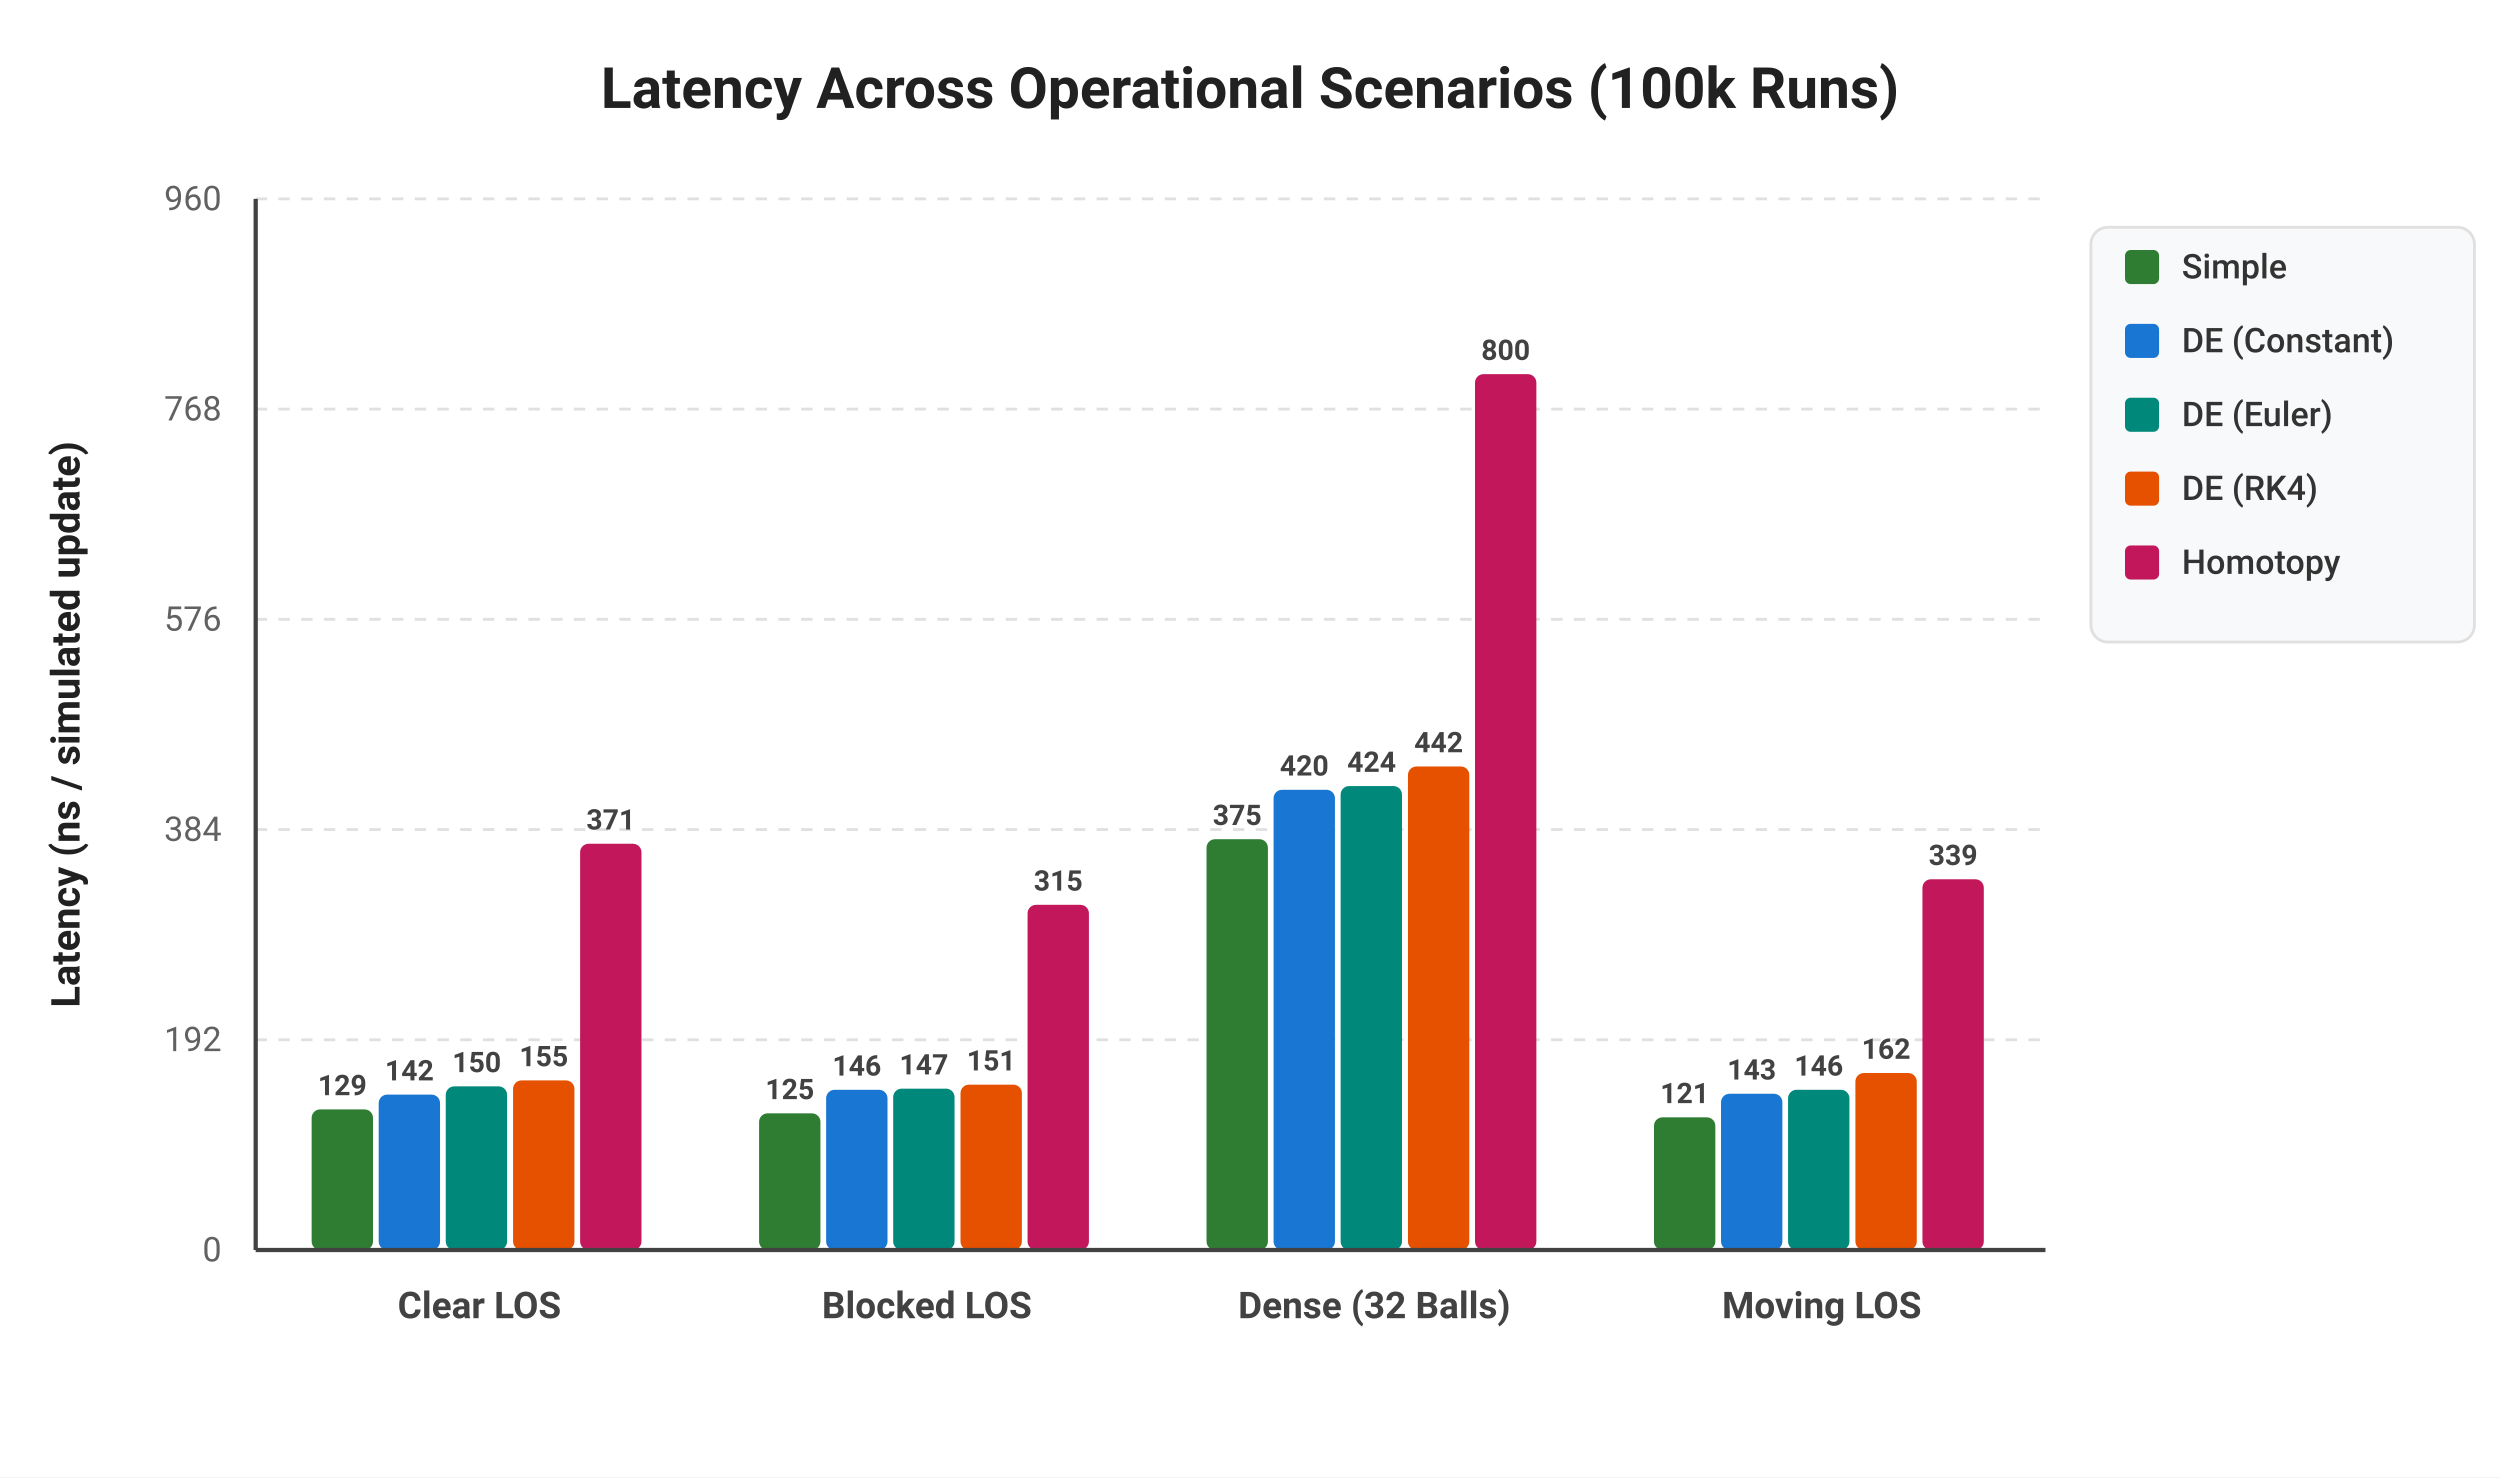
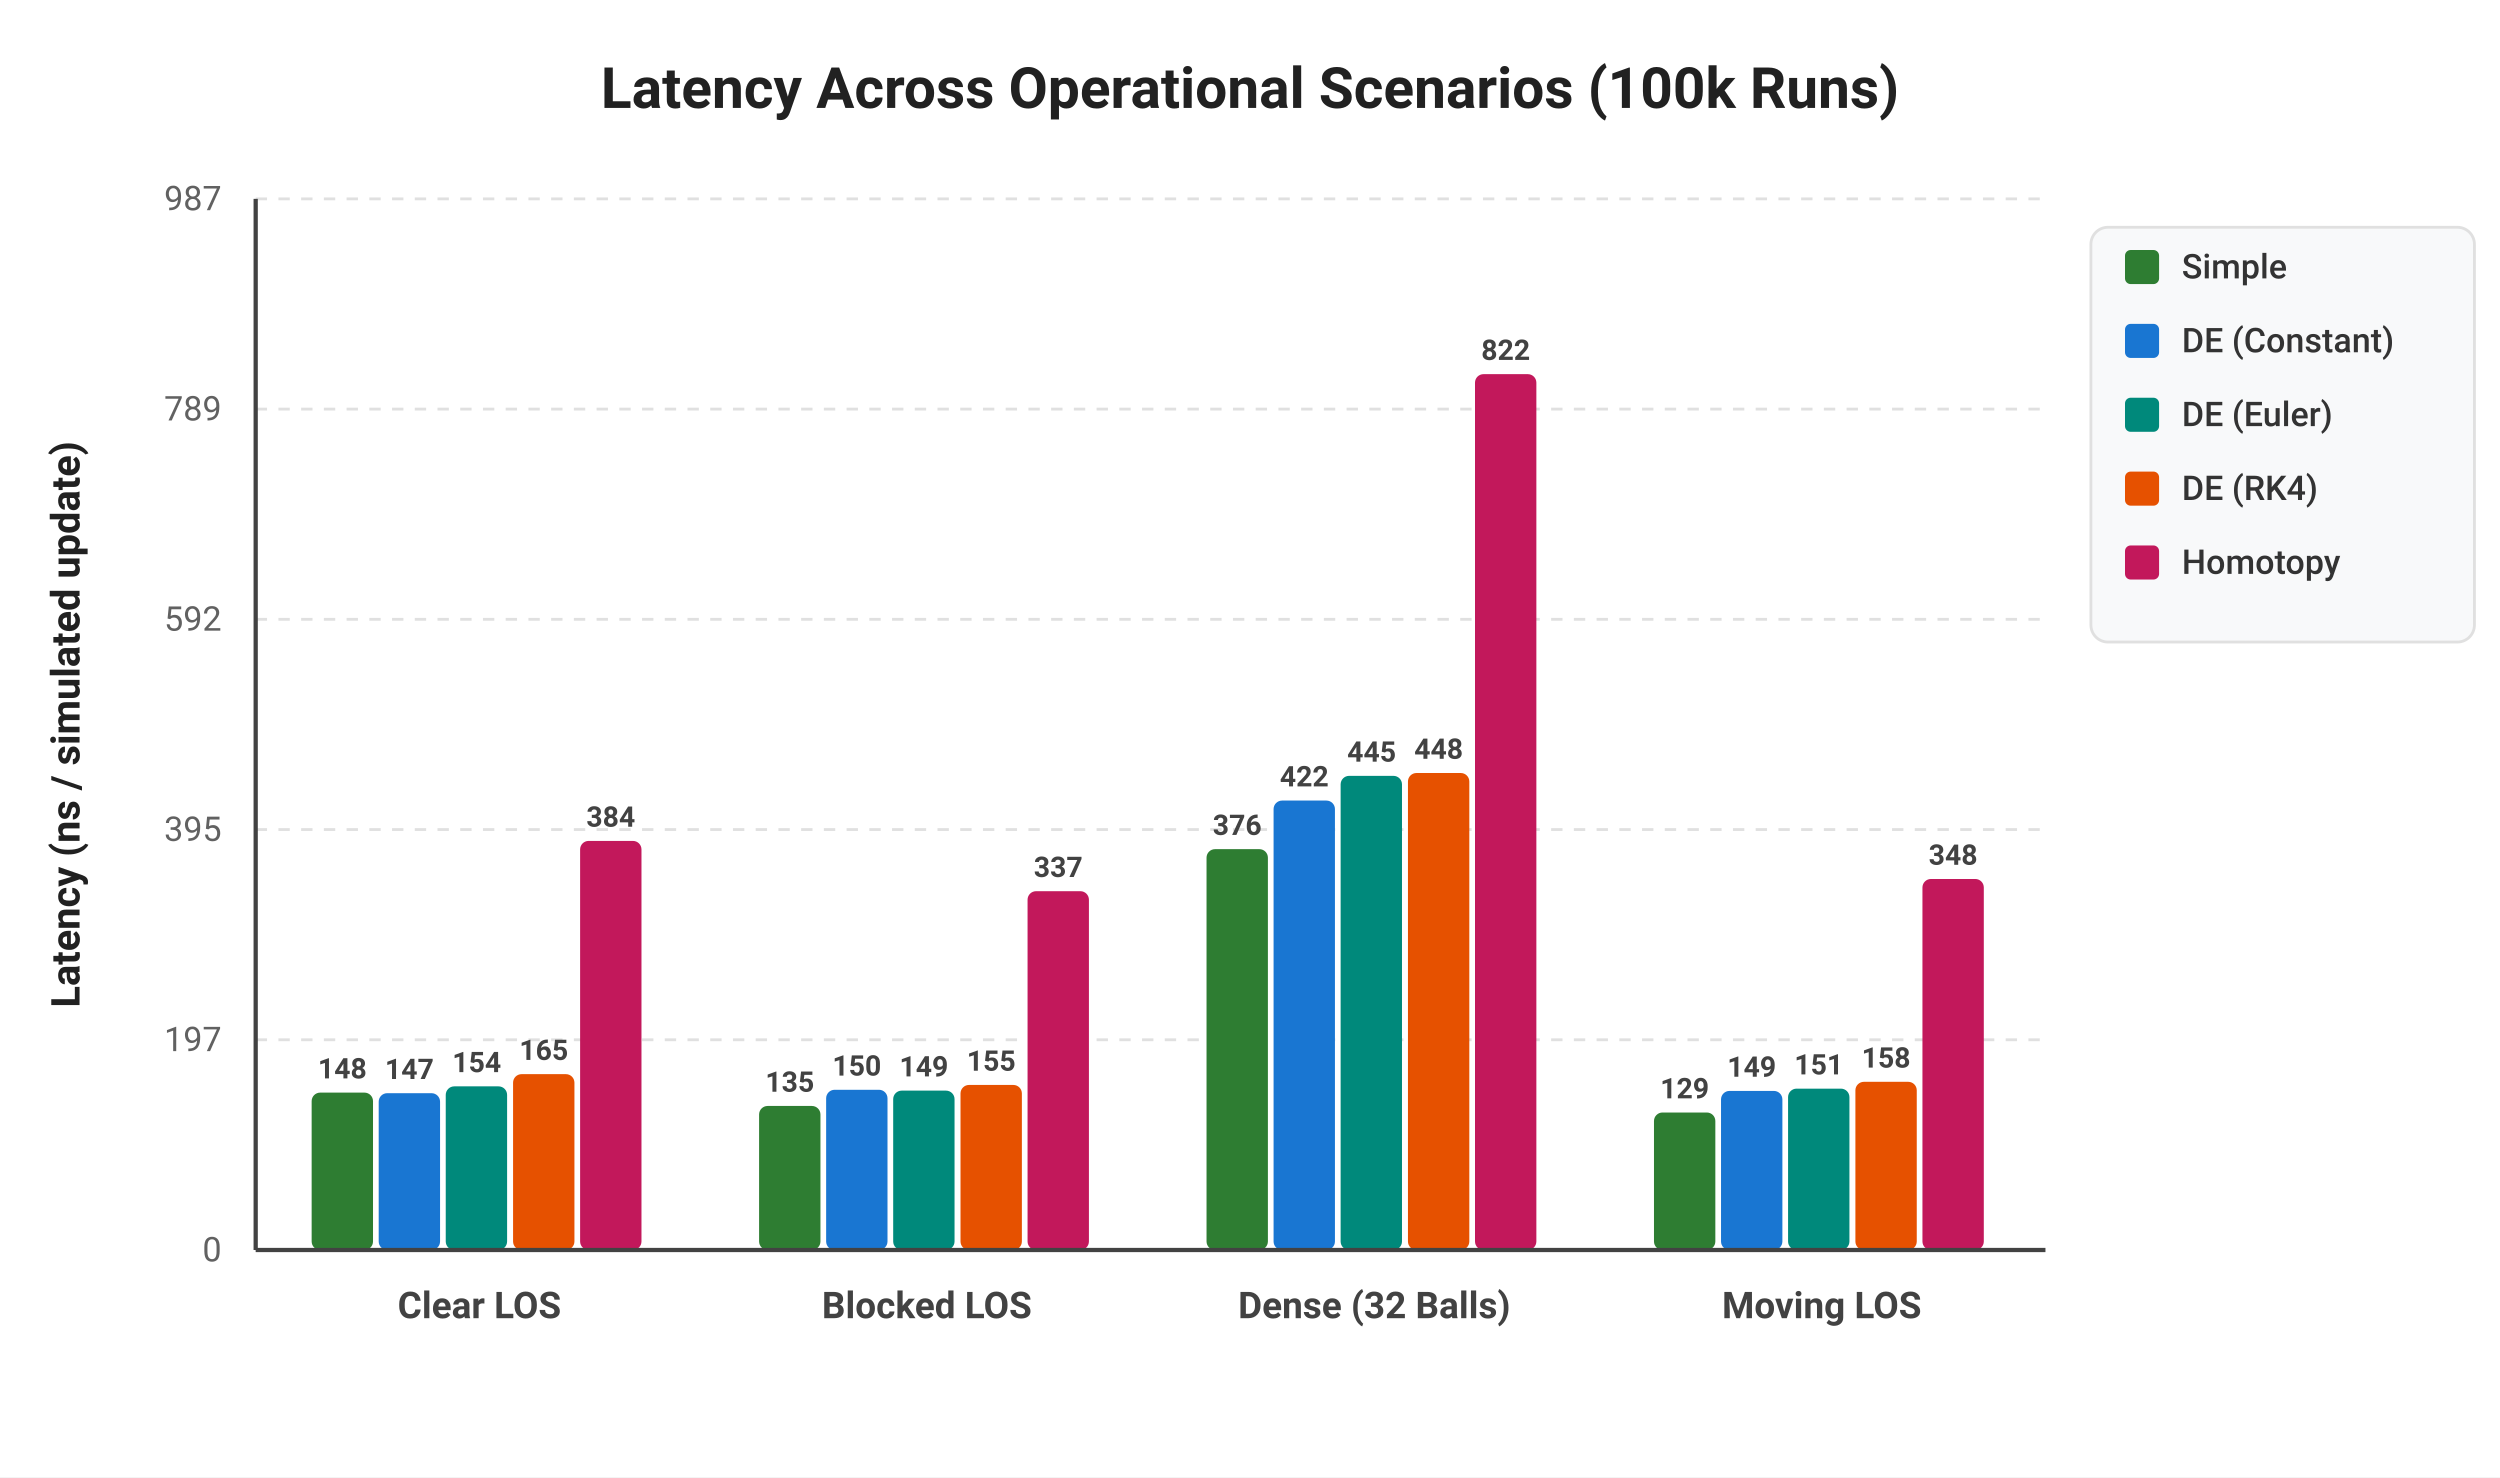
<svg xmlns="http://www.w3.org/2000/svg" width="880" height="520" viewBox="0 0 880 520" font-family="-apple-system, BlinkMacSystemFont, 'Segoe UI', Roboto, Helvetica, Arial, sans-serif">
  <rect width="100%" height="100%" fill="#FFFFFF" />
  <text x="440.0" y="38" text-anchor="middle" font-size="20" font-weight="bold" fill="#212121">Latency Across Operational Scenarios (100k Runs)</text>
  <line x1="90" y1="440.0" x2="720" y2="440.0" stroke="#E0E0E0" stroke-width="1" stroke-dasharray="4,4" />
  <text x="78" y="444.0" text-anchor="end" font-size="12" fill="#616161">0</text>
  <line x1="90" y1="366.0" x2="720" y2="366.0" stroke="#E0E0E0" stroke-width="1" stroke-dasharray="4,4" />
-   <text x="78" y="370.0" text-anchor="end" font-size="12" fill="#616161">192</text>
+   <text x="78" y="370.0" text-anchor="end" font-size="12" fill="#616161">197</text>
  <line x1="90" y1="292.0" x2="720" y2="292.0" stroke="#E0E0E0" stroke-width="1" stroke-dasharray="4,4" />
-   <text x="78" y="296.0" text-anchor="end" font-size="12" fill="#616161">384</text>
+   <text x="78" y="296.0" text-anchor="end" font-size="12" fill="#616161">395</text>
  <line x1="90" y1="218.0" x2="720" y2="218.0" stroke="#E0E0E0" stroke-width="1" stroke-dasharray="4,4" />
-   <text x="78" y="222.0" text-anchor="end" font-size="12" fill="#616161">576</text>
+   <text x="78" y="222.0" text-anchor="end" font-size="12" fill="#616161">592</text>
  <line x1="90" y1="144.0" x2="720" y2="144.0" stroke="#E0E0E0" stroke-width="1" stroke-dasharray="4,4" />
-   <text x="78" y="148.0" text-anchor="end" font-size="12" fill="#616161">768</text>
+   <text x="78" y="148.0" text-anchor="end" font-size="12" fill="#616161">789</text>
  <line x1="90" y1="70.0" x2="720" y2="70.0" stroke="#E0E0E0" stroke-width="1" stroke-dasharray="4,4" />
-   <text x="78" y="74.0" text-anchor="end" font-size="12" fill="#616161">960</text>
+   <text x="78" y="74.0" text-anchor="end" font-size="12" fill="#616161">987</text>
  <text x="168.75" y="464" text-anchor="middle" font-size="13" font-weight="600" fill="#424242">Clear LOS</text>
-   <rect x="109.7" y="390.5" width="21.6" height="49.5" rx="3" fill="#2E7D32" />
-   <text x="120.5" y="385.5" text-anchor="middle" font-size="10" font-weight="bold" fill="#424242">129</text>
-   <rect x="133.3" y="385.3" width="21.6" height="54.7" rx="3" fill="#1976D2" />
-   <text x="144.1" y="380.3" text-anchor="middle" font-size="10" font-weight="bold" fill="#424242">142</text>
+   <rect x="109.7" y="384.6" width="21.6" height="55.4" rx="3" fill="#2E7D32" />
+   <text x="120.5" y="379.6" text-anchor="middle" font-size="10" font-weight="bold" fill="#424242">148</text>
+   <rect x="133.3" y="384.8" width="21.6" height="55.2" rx="3" fill="#1976D2" />
+   <text x="144.1" y="379.8" text-anchor="middle" font-size="10" font-weight="bold" fill="#424242">147</text>
  <rect x="156.9" y="382.4" width="21.6" height="57.6" rx="3" fill="#00897B" />
-   <text x="167.8" y="377.4" text-anchor="middle" font-size="10" font-weight="bold" fill="#424242">150</text>
-   <rect x="180.6" y="380.3" width="21.6" height="59.7" rx="3" fill="#E65100" />
-   <text x="191.4" y="375.3" text-anchor="middle" font-size="10" font-weight="bold" fill="#424242">155</text>
-   <rect x="204.2" y="297.0" width="21.6" height="143.0" rx="3" fill="#C2185B" />
-   <text x="215.0" y="292.0" text-anchor="middle" font-size="10" font-weight="bold" fill="#424242">371</text>
+   <text x="167.8" y="377.4" text-anchor="middle" font-size="10" font-weight="bold" fill="#424242">154</text>
+   <rect x="180.6" y="378.1" width="21.6" height="61.9" rx="3" fill="#E65100" />
+   <text x="191.4" y="373.1" text-anchor="middle" font-size="10" font-weight="bold" fill="#424242">165</text>
+   <rect x="204.2" y="296.0" width="21.6" height="144.0" rx="3" fill="#C2185B" />
+   <text x="215.0" y="291.0" text-anchor="middle" font-size="10" font-weight="bold" fill="#424242">384</text>
  <text x="326.25" y="464" text-anchor="middle" font-size="13" font-weight="600" fill="#424242">Blocked LOS</text>
-   <rect x="267.2" y="391.9" width="21.6" height="48.1" rx="3" fill="#2E7D32" />
-   <text x="278.0" y="386.9" text-anchor="middle" font-size="10" font-weight="bold" fill="#424242">125</text>
+   <rect x="267.2" y="389.3" width="21.6" height="50.7" rx="3" fill="#2E7D32" />
+   <text x="278.0" y="384.3" text-anchor="middle" font-size="10" font-weight="bold" fill="#424242">135</text>
  <rect x="290.8" y="383.6" width="21.6" height="56.4" rx="3" fill="#1976D2" />
-   <text x="301.6" y="378.6" text-anchor="middle" font-size="10" font-weight="bold" fill="#424242">146</text>
-   <rect x="314.4" y="383.2" width="21.6" height="56.8" rx="3" fill="#00897B" />
-   <text x="325.2" y="378.2" text-anchor="middle" font-size="10" font-weight="bold" fill="#424242">147</text>
-   <rect x="338.1" y="381.8" width="21.6" height="58.2" rx="3" fill="#E65100" />
-   <text x="348.9" y="376.8" text-anchor="middle" font-size="10" font-weight="bold" fill="#424242">151</text>
-   <rect x="361.7" y="318.5" width="21.6" height="121.5" rx="3" fill="#C2185B" />
-   <text x="372.5" y="313.5" text-anchor="middle" font-size="10" font-weight="bold" fill="#424242">315</text>
+   <text x="301.6" y="378.6" text-anchor="middle" font-size="10" font-weight="bold" fill="#424242">150</text>
+   <rect x="314.4" y="383.9" width="21.6" height="56.1" rx="3" fill="#00897B" />
+   <text x="325.2" y="378.9" text-anchor="middle" font-size="10" font-weight="bold" fill="#424242">149</text>
+   <rect x="338.1" y="381.9" width="21.6" height="58.1" rx="3" fill="#E65100" />
+   <text x="348.9" y="376.9" text-anchor="middle" font-size="10" font-weight="bold" fill="#424242">155</text>
+   <rect x="361.7" y="313.7" width="21.6" height="126.3" rx="3" fill="#C2185B" />
+   <text x="372.5" y="308.7" text-anchor="middle" font-size="10" font-weight="bold" fill="#424242">337</text>
  <text x="483.75" y="464" text-anchor="middle" font-size="13" font-weight="600" fill="#424242">Dense (32 Balls)</text>
-   <rect x="424.7" y="295.4" width="21.6" height="144.6" rx="3" fill="#2E7D32" />
-   <text x="435.5" y="290.4" text-anchor="middle" font-size="10" font-weight="bold" fill="#424242">375</text>
-   <rect x="448.3" y="278.0" width="21.6" height="162.0" rx="3" fill="#1976D2" />
-   <text x="459.1" y="273.0" text-anchor="middle" font-size="10" font-weight="bold" fill="#424242">420</text>
-   <rect x="471.9" y="276.7" width="21.6" height="163.3" rx="3" fill="#00897B" />
-   <text x="482.8" y="271.7" text-anchor="middle" font-size="10" font-weight="bold" fill="#424242">424</text>
-   <rect x="495.6" y="269.8" width="21.6" height="170.2" rx="3" fill="#E65100" />
-   <text x="506.4" y="264.8" text-anchor="middle" font-size="10" font-weight="bold" fill="#424242">442</text>
+   <rect x="424.7" y="298.9" width="21.6" height="141.1" rx="3" fill="#2E7D32" />
+   <text x="435.5" y="293.9" text-anchor="middle" font-size="10" font-weight="bold" fill="#424242">376</text>
+   <rect x="448.3" y="281.8" width="21.6" height="158.2" rx="3" fill="#1976D2" />
+   <text x="459.1" y="276.8" text-anchor="middle" font-size="10" font-weight="bold" fill="#424242">422</text>
+   <rect x="471.9" y="273.1" width="21.6" height="166.9" rx="3" fill="#00897B" />
+   <text x="482.8" y="268.1" text-anchor="middle" font-size="10" font-weight="bold" fill="#424242">445</text>
+   <rect x="495.6" y="272.1" width="21.6" height="167.9" rx="3" fill="#E65100" />
+   <text x="506.4" y="267.1" text-anchor="middle" font-size="10" font-weight="bold" fill="#424242">448</text>
  <rect x="519.2" y="131.7" width="21.6" height="308.3" rx="3" fill="#C2185B" />
-   <text x="530.0" y="126.7" text-anchor="middle" font-size="10" font-weight="bold" fill="#424242">800</text>
+   <text x="530.0" y="126.7" text-anchor="middle" font-size="10" font-weight="bold" fill="#424242">822</text>
  <text x="641.25" y="464" text-anchor="middle" font-size="13" font-weight="600" fill="#424242">Moving LOS</text>
-   <rect x="582.2" y="393.3" width="21.6" height="46.7" rx="3" fill="#2E7D32" />
-   <text x="593.0" y="388.3" text-anchor="middle" font-size="10" font-weight="bold" fill="#424242">121</text>
-   <rect x="605.8" y="385.0" width="21.6" height="55.0" rx="3" fill="#1976D2" />
-   <text x="616.6" y="380.0" text-anchor="middle" font-size="10" font-weight="bold" fill="#424242">143</text>
-   <rect x="629.4" y="383.6" width="21.6" height="56.4" rx="3" fill="#00897B" />
-   <text x="640.2" y="378.6" text-anchor="middle" font-size="10" font-weight="bold" fill="#424242">146</text>
-   <rect x="653.1" y="377.7" width="21.6" height="62.3" rx="3" fill="#E65100" />
-   <text x="663.9" y="372.7" text-anchor="middle" font-size="10" font-weight="bold" fill="#424242">162</text>
-   <rect x="676.7" y="309.5" width="21.6" height="130.5" rx="3" fill="#C2185B" />
-   <text x="687.5" y="304.5" text-anchor="middle" font-size="10" font-weight="bold" fill="#424242">339</text>
+   <rect x="582.2" y="391.6" width="21.6" height="48.4" rx="3" fill="#2E7D32" />
+   <text x="593.0" y="386.6" text-anchor="middle" font-size="10" font-weight="bold" fill="#424242">129</text>
+   <rect x="605.8" y="384.0" width="21.6" height="56.0" rx="3" fill="#1976D2" />
+   <text x="616.6" y="379.0" text-anchor="middle" font-size="10" font-weight="bold" fill="#424242">149</text>
+   <rect x="629.4" y="383.2" width="21.6" height="56.8" rx="3" fill="#00897B" />
+   <text x="640.2" y="378.2" text-anchor="middle" font-size="10" font-weight="bold" fill="#424242">151</text>
+   <rect x="653.1" y="380.8" width="21.6" height="59.2" rx="3" fill="#E65100" />
+   <text x="663.9" y="375.8" text-anchor="middle" font-size="10" font-weight="bold" fill="#424242">158</text>
+   <rect x="676.7" y="309.4" width="21.6" height="130.6" rx="3" fill="#C2185B" />
+   <text x="687.5" y="304.4" text-anchor="middle" font-size="10" font-weight="bold" fill="#424242">348</text>
  <line x1="90" y1="70" x2="90" y2="440" stroke="#424242" stroke-width="1.5" />
  <line x1="90" y1="440" x2="720" y2="440" stroke="#424242" stroke-width="1.5" />
  <text transform="rotate(-90)" x="-255.0" y="28" text-anchor="middle" font-size="14" font-weight="600" fill="#212121">Latency (ns / simulated update)</text>
  <rect x="736" y="80" width="135" height="146" rx="6" fill="#F8F9FA" stroke="#E0E0E0" stroke-width="1" />
  <rect x="748" y="88" width="12" height="12" rx="2" fill="#2E7D32" />
  <text x="768" y="98" font-size="12" font-weight="500" fill="#333333">Simple</text>
  <rect x="748" y="114" width="12" height="12" rx="2" fill="#1976D2" />
  <text x="768" y="124" font-size="12" font-weight="500" fill="#333333">DE (Constant)</text>
  <rect x="748" y="140" width="12" height="12" rx="2" fill="#00897B" />
  <text x="768" y="150" font-size="12" font-weight="500" fill="#333333">DE (Euler)</text>
  <rect x="748" y="166" width="12" height="12" rx="2" fill="#E65100" />
  <text x="768" y="176" font-size="12" font-weight="500" fill="#333333">DE (RK4)</text>
  <rect x="748" y="192" width="12" height="12" rx="2" fill="#C2185B" />
  <text x="768" y="202" font-size="12" font-weight="500" fill="#333333">Homotopy</text>
</svg>
